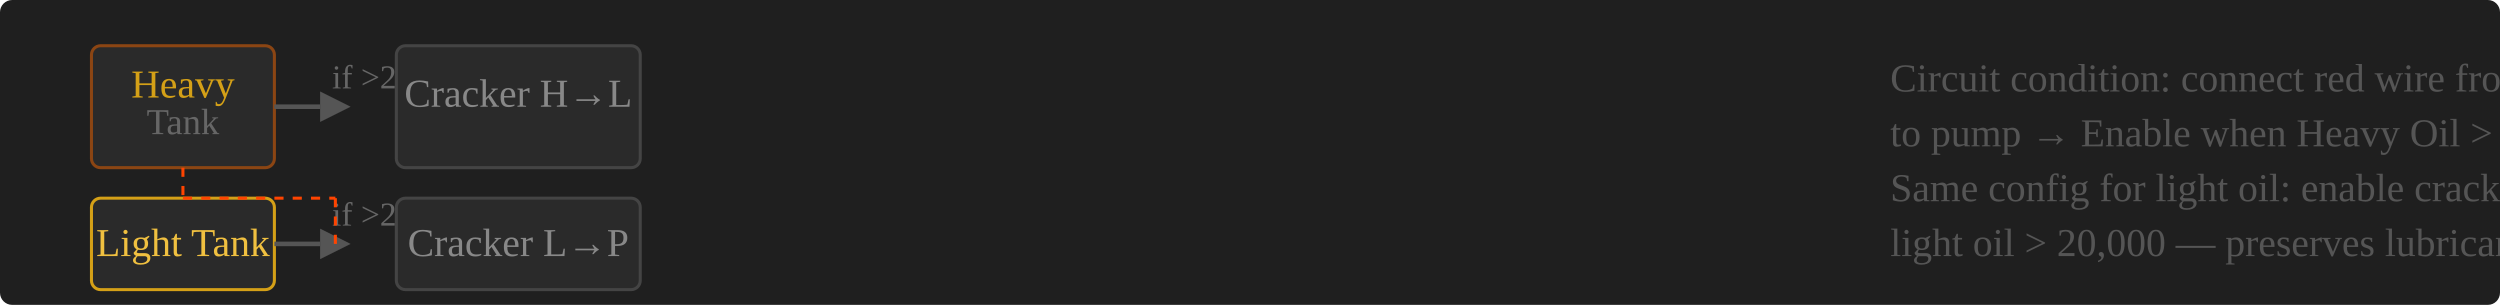
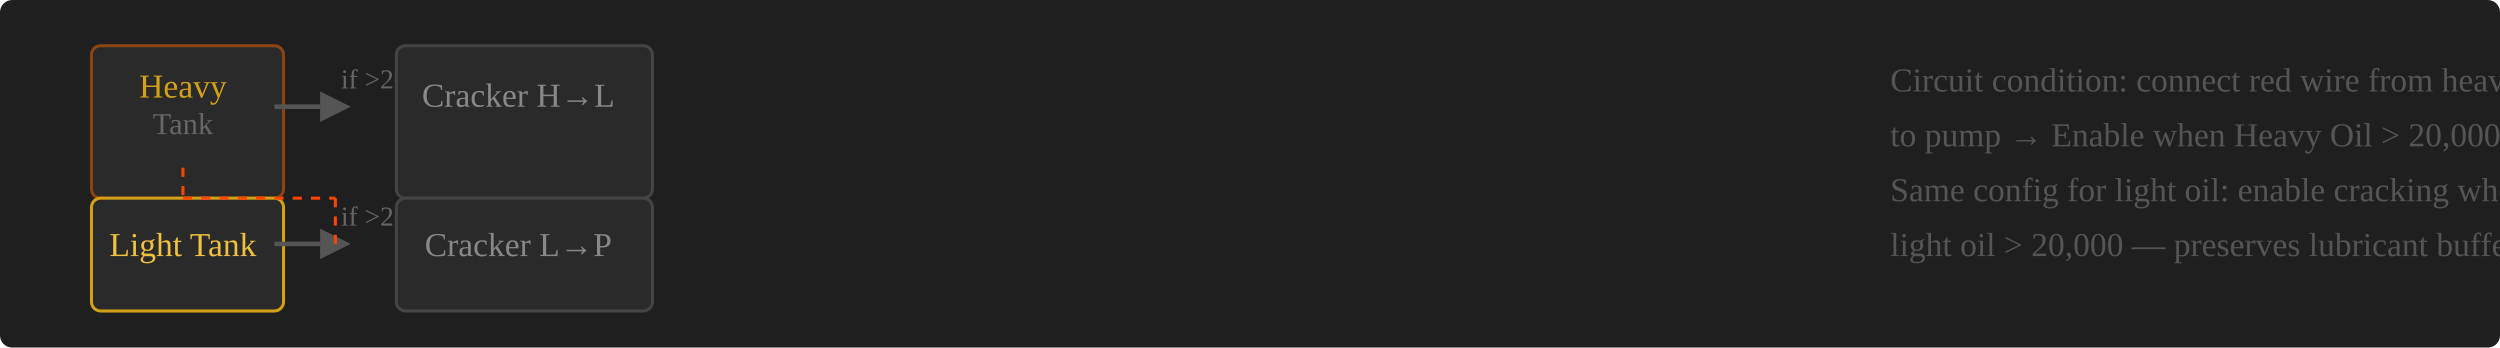
- <svg xmlns="http://www.w3.org/2000/svg" viewBox="0 0 820 100" width="820" height="100">
-   <rect width="820" height="100" fill="#1f1f1f" rx="4" />
-   <rect x="30" y="15" width="60" height="40" rx="3" fill="#2a2a2a" stroke="#8b4513" />
-   <text x="60" y="32" text-anchor="middle" font-size="13" fill="#d4a017">Heavy</text>
-   <text x="60" y="44" text-anchor="middle" font-size="12" fill="#666">Tank</text>
+ <svg xmlns="http://www.w3.org/2000/svg" viewBox="0 0 820 114" width="820" height="114">
+   <rect width="820" height="114" fill="#1f1f1f" rx="4" />
+   <rect x="30" y="15" width="63" height="50" rx="3" fill="#2a2a2a" stroke="#8b4513" />
+   <text x="60" y="32" text-anchor="middle" font-size="11" fill="#d4a017">Heavy</text>
+   <text x="60" y="44" text-anchor="middle" font-size="10" fill="#666">Tank</text>
  <line x1="90" y1="35" x2="105" y2="35" stroke="#555" stroke-width="1.5" />
  <polygon points="105,30 115,35 105,40" fill="#555" />
-   <text x="125" y="29" text-anchor="middle" font-size="11" fill="#666">if &gt;20k</text>
-   <rect x="130" y="15" width="80" height="40" rx="3" fill="#2a2a2a" stroke="#444" />
-   <text x="170" y="35" text-anchor="middle" font-size="13" fill="#888">Cracker H→L</text>
-   <rect x="30" y="65" width="60" height="30" rx="3" fill="#2a2a2a" stroke="#d4a017" />
-   <text x="60" y="84" text-anchor="middle" font-size="13" fill="#f0c040">Light Tank</text>
+   <text x="125" y="29" text-anchor="middle" font-size="9" fill="#666">if &gt;20k</text>
+   <rect x="130" y="15" width="84" height="50" rx="3" fill="#2a2a2a" stroke="#444" />
+   <text x="170" y="35" text-anchor="middle" font-size="11" fill="#888">Cracker H→L</text>
+   <rect x="30" y="65" width="63" height="37" rx="3" fill="#2a2a2a" stroke="#d4a017" />
+   <text x="60" y="84" text-anchor="middle" font-size="11" fill="#f0c040">Light Tank</text>
  <line x1="90" y1="80" x2="105" y2="80" stroke="#555" stroke-width="1.5" />
  <polygon points="105,75 115,80 105,85" fill="#555" />
-   <text x="125" y="74" text-anchor="middle" font-size="11" fill="#666">if &gt;20k</text>
-   <rect x="130" y="65" width="80" height="30" rx="3" fill="#2a2a2a" stroke="#444" />
-   <text x="170" y="84" text-anchor="middle" font-size="13" fill="#888">Cracker L→P</text>
+   <text x="125" y="74" text-anchor="middle" font-size="9" fill="#666">if &gt;20k</text>
+   <rect x="130" y="65" width="84" height="37" rx="3" fill="#2a2a2a" stroke="#444" />
+   <text x="170" y="84" text-anchor="middle" font-size="11" fill="#888">Cracker L→P</text>
  <line x1="60" y1="55" x2="60" y2="65" stroke="#ff4400" stroke-width="1" stroke-dasharray="3" />
  <line x1="60" y1="65" x2="110" y2="65" stroke="#ff4400" stroke-width="1" stroke-dasharray="3" />
  <line x1="110" y1="65" x2="110" y2="80" stroke="#ff4400" stroke-width="1" stroke-dasharray="3" />
-   <text x="620" y="30" font-size="13" fill="#555">Circuit condition: connect red wire from heavy tank</text>
-   <text x="620" y="48" font-size="13" fill="#555">to pump → Enable when Heavy Oil &gt; 20,000</text>
-   <text x="620" y="66" font-size="13" fill="#555">Same config for light oil: enable cracking when</text>
-   <text x="620" y="84" font-size="13" fill="#555">light oil &gt; 20,000 — preserves lubricant buffer</text>
+   <text x="620" y="30" font-size="11" fill="#555">Circuit condition: connect red wire from heavy tank</text>
+   <text x="620" y="48" font-size="11" fill="#555">to pump → Enable when Heavy Oil &gt; 20,000</text>
+   <text x="620" y="66" font-size="11" fill="#555">Same config for light oil: enable cracking when</text>
+   <text x="620" y="84" font-size="11" fill="#555">light oil &gt; 20,000 — preserves lubricant buffer</text>
</svg>
